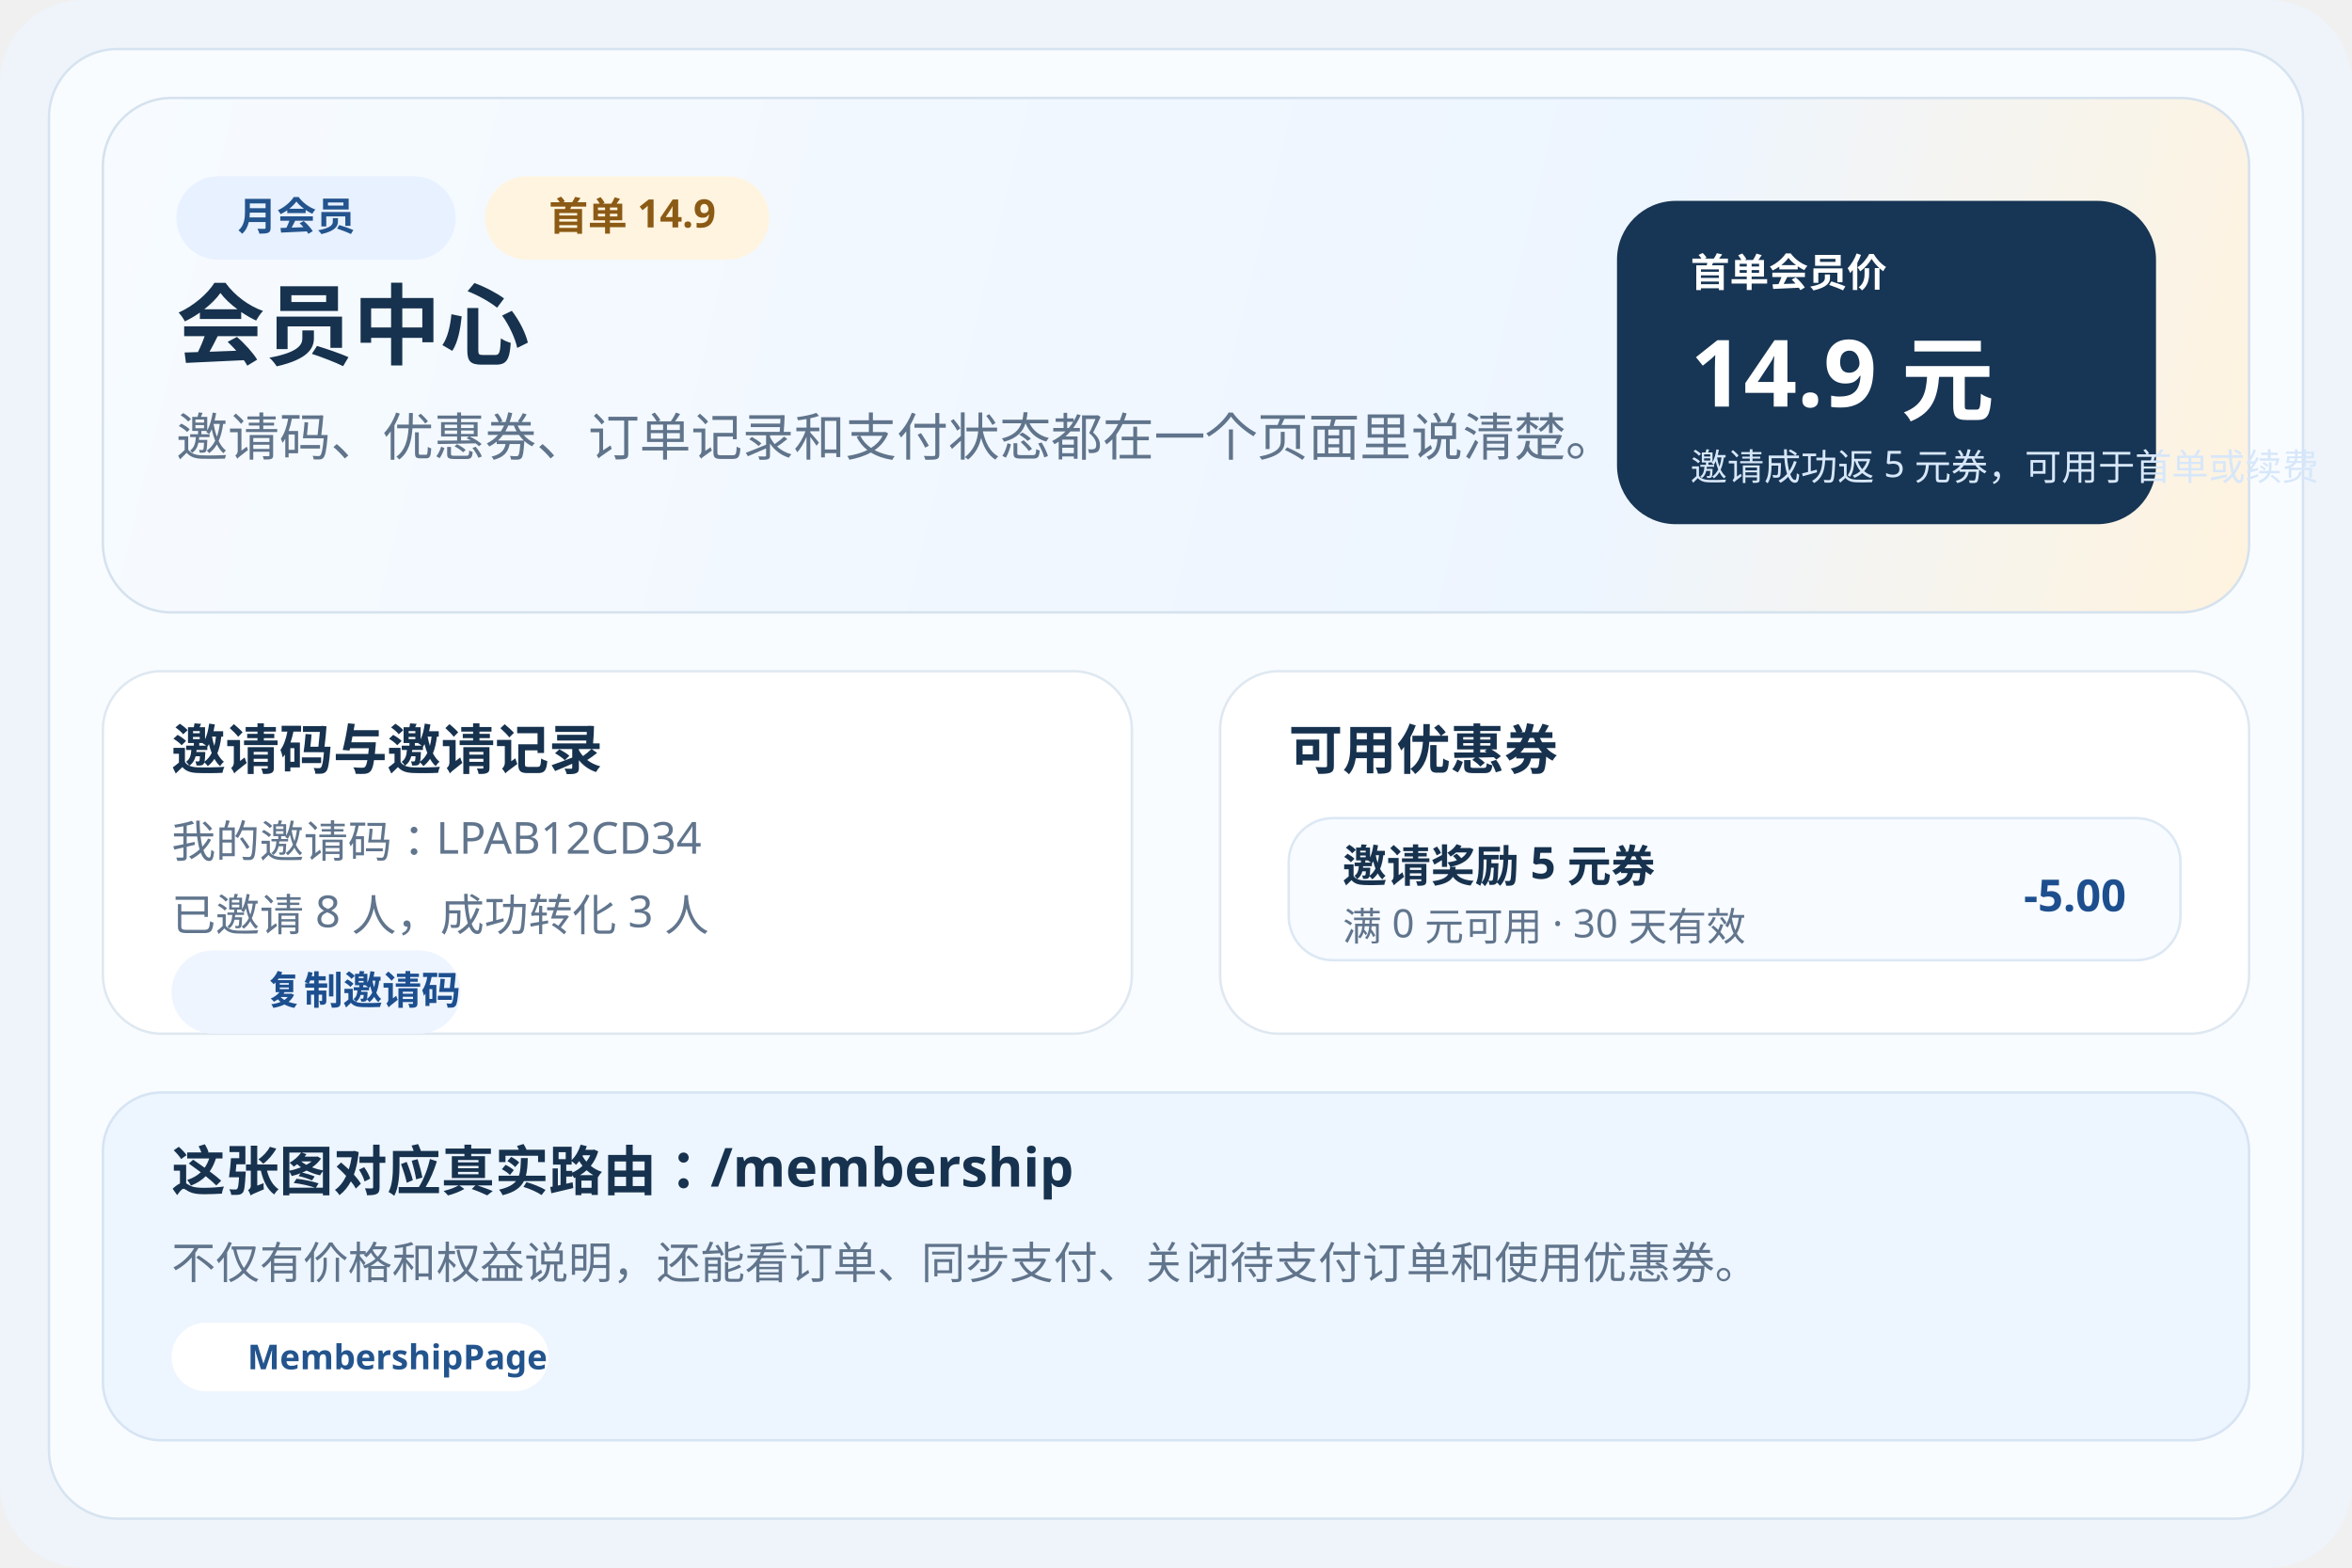
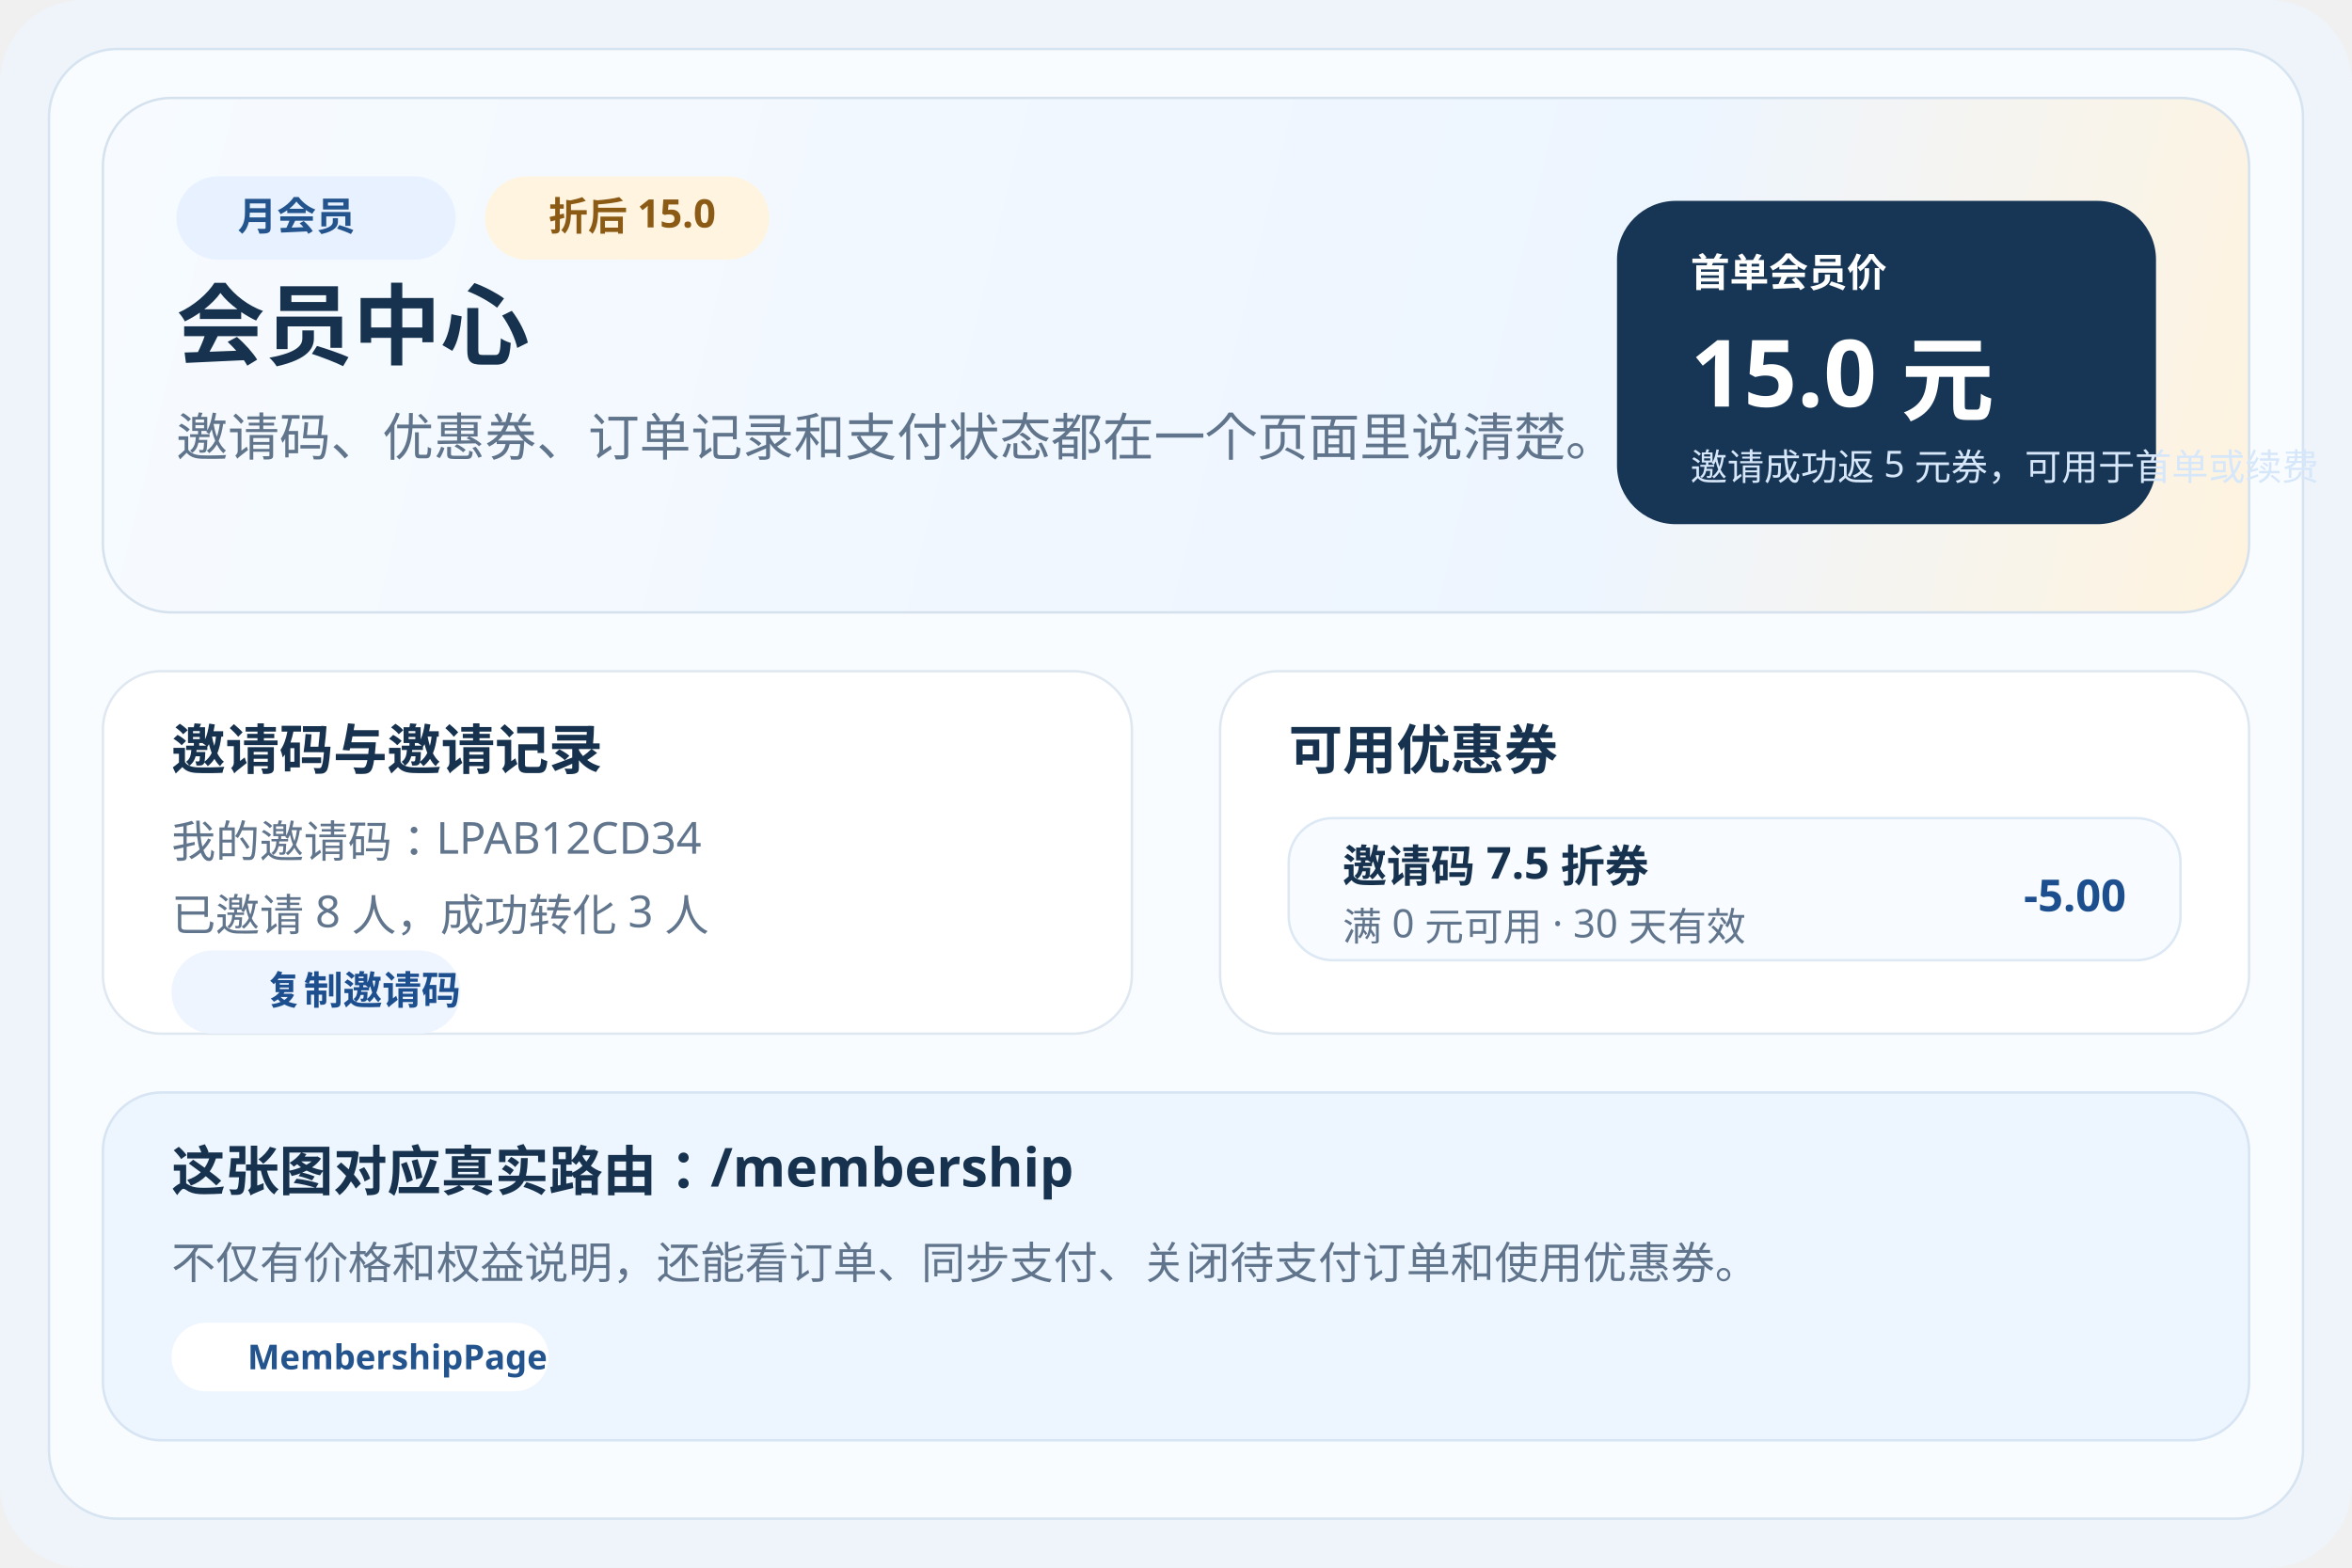
<svg xmlns="http://www.w3.org/2000/svg" width="960" height="640" viewBox="0 0 960 640" fill="none">
  <rect width="960" height="640" rx="34" fill="#EEF4FA" />
  <rect x="20" y="20" width="920" height="600" rx="28" fill="#F9FCFF" stroke="#D6E3F0" />
  <rect x="42" y="40" width="876" height="210" rx="28" fill="url(#hero)" stroke="#D5E2EE" />
  <rect x="72" y="72" width="114" height="34" rx="17" fill="#E8F1FF" />
  <text x="97" y="94" fill="#23548D" font-family="Segoe UI, PingFang SC, Microsoft YaHei, sans-serif" font-size="16" font-weight="700">月会员</text>
  <rect x="198" y="72" width="116" height="34" rx="17" fill="#FFF4DF" />
-   <text x="224" y="94" fill="#8B5A15" font-family="Segoe UI, PingFang SC, Microsoft YaHei, sans-serif" font-size="16" font-weight="700">首单 14.9</text>
+   <text x="224" y="94" fill="#8B5A15" font-family="Segoe UI, PingFang SC, Microsoft YaHei, sans-serif" font-size="16" font-weight="700">折后 15.0</text>
  <text x="72" y="146" fill="#17324E" font-family="Segoe UI, PingFang SC, Microsoft YaHei, sans-serif" font-size="36" font-weight="700">会员中心</text>
  <text x="72" y="186" fill="#60748B" font-family="Segoe UI, PingFang SC, Microsoft YaHei, sans-serif" font-size="21">邀请码、优惠券、订单记录和支付状态都在一个页面里说清楚。</text>
  <rect x="660" y="82" width="220" height="132" rx="24" fill="#173554" />
  <text x="690" y="117" fill="#FFFFFF" font-family="Segoe UI, PingFang SC, Microsoft YaHei, sans-serif" font-size="16" font-weight="600">首单会员价</text>
-   <text x="690" y="166" fill="#FFFFFF" font-family="Segoe UI, PingFang SC, Microsoft YaHei, sans-serif" font-size="38" font-weight="700">14.9 元</text>
+   <text x="690" y="166" fill="#FFFFFF" font-family="Segoe UI, PingFang SC, Microsoft YaHei, sans-serif" font-size="38" font-weight="700">15.0 元</text>
  <text x="690" y="196" fill="#D7E7FA" font-family="Segoe UI, PingFang SC, Microsoft YaHei, sans-serif" font-size="15">邀请成功返 5 元券，可用于首单或续费</text>
  <rect x="42" y="274" width="420" height="148" rx="24" fill="white" stroke="#DFE8F1" />
  <text x="70" y="314" fill="#17324E" font-family="Segoe UI, PingFang SC, Microsoft YaHei, sans-serif" font-size="22" font-weight="700">邀请码与邀请记录</text>
  <text x="70" y="350" fill="#61758D" font-family="Segoe UI, PingFang SC, Microsoft YaHei, sans-serif" font-size="18">我的邀请码：LPAB12CD34</text>
  <text x="70" y="380" fill="#61758D" font-family="Segoe UI, PingFang SC, Microsoft YaHei, sans-serif" font-size="18">已邀请 8 人，成功转化 3 人</text>
  <rect x="70" y="388" width="118" height="34" rx="17" fill="#EEF5FF" />
  <text x="108" y="410" fill="#1D4F8F" font-family="Segoe UI, PingFang SC, Microsoft YaHei, sans-serif" font-size="16" font-weight="700">复制邀请码</text>
  <rect x="498" y="274" width="420" height="148" rx="24" fill="white" stroke="#DFE8F1" />
  <text x="526" y="314" fill="#17324E" font-family="Segoe UI, PingFang SC, Microsoft YaHei, sans-serif" font-size="22" font-weight="700">可用优惠券</text>
  <rect x="526" y="334" width="364" height="58" rx="18" fill="#F8FBFF" stroke="#DCE8F4" />
-   <text x="548" y="360" fill="#17324E" font-family="Segoe UI, PingFang SC, Microsoft YaHei, sans-serif" font-size="18" font-weight="700">邀请奖励 5 元券</text>
+   <text x="548" y="360" fill="#17324E" font-family="Segoe UI, PingFang SC, Microsoft YaHei, sans-serif" font-size="18" font-weight="700">邀请码 7.5 折券</text>
  <text x="548" y="384" fill="#61758D" font-family="Segoe UI, PingFang SC, Microsoft YaHei, sans-serif" font-size="16">满 0 元可用 · 30 天有效</text>
  <text x="826" y="372" fill="#1D4F8F" font-family="Segoe UI, PingFang SC, Microsoft YaHei, sans-serif" font-size="18" font-weight="700">-5.00</text>
  <rect x="42" y="446" width="876" height="142" rx="24" fill="#EDF5FF" stroke="#D6E4F3" />
  <text x="70" y="486" fill="#17324E" font-family="Segoe UI, PingFang SC, Microsoft YaHei, sans-serif" font-size="22" font-weight="700">这张图对应真实路由：/membership</text>
  <text x="70" y="522" fill="#60748B" font-family="Segoe UI, PingFang SC, Microsoft YaHei, sans-serif" font-size="18">不仅有价格和权益说明，还能看订单、同步支付、关闭待支付订单和使用优惠券。</text>
  <rect x="70" y="540" width="154" height="28" rx="14" fill="white" />
  <text x="101" y="559" fill="#23548D" font-family="Segoe UI, PingFang SC, Microsoft YaHei, sans-serif" font-size="14" font-weight="700">MembershipPage</text>
  <defs>
    <linearGradient id="hero" x1="42" y1="40" x2="918" y2="250" gradientUnits="userSpaceOnUse">
      <stop stop-color="#F7FBFF" />
      <stop offset="0.7" stop-color="#EDF5FF" />
      <stop offset="1" stop-color="#FFF3DE" />
    </linearGradient>
  </defs>
</svg>
